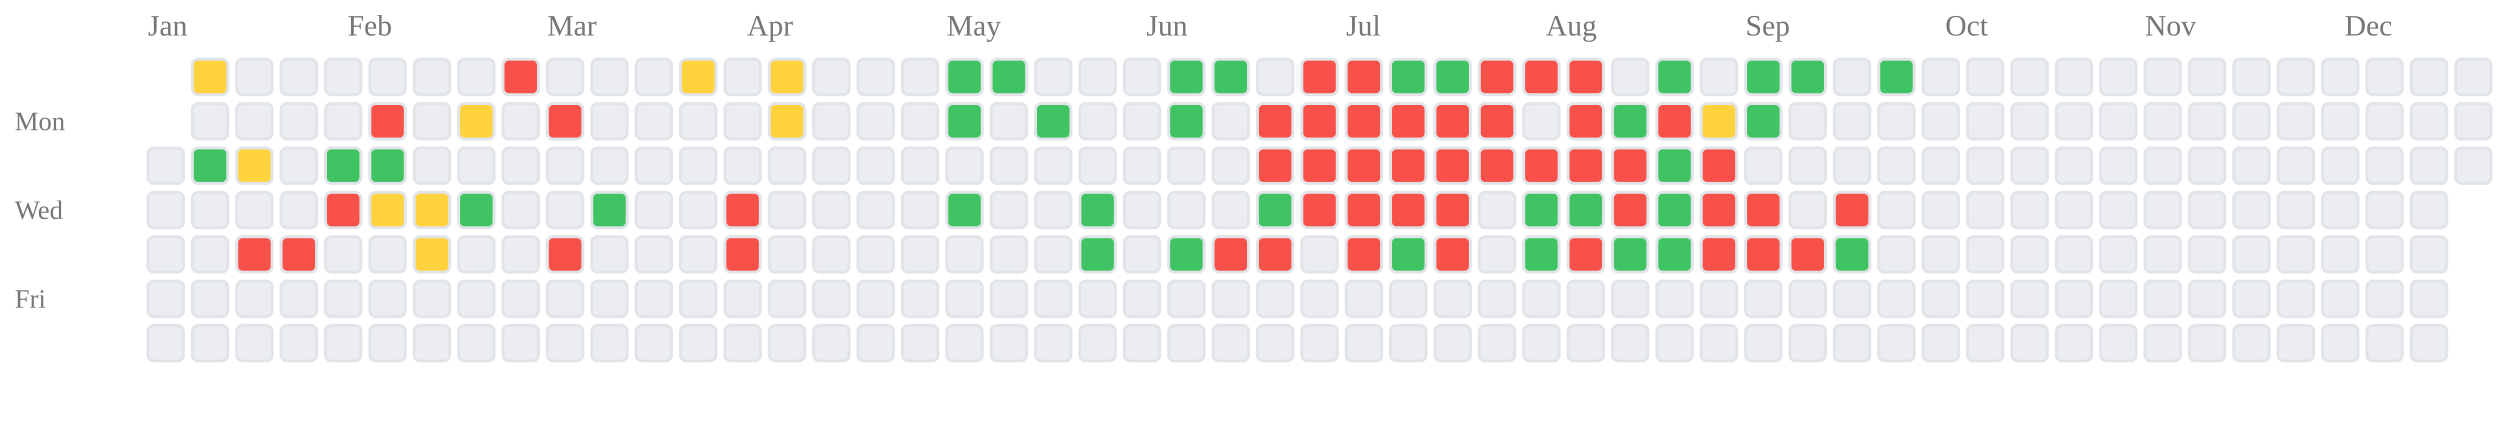
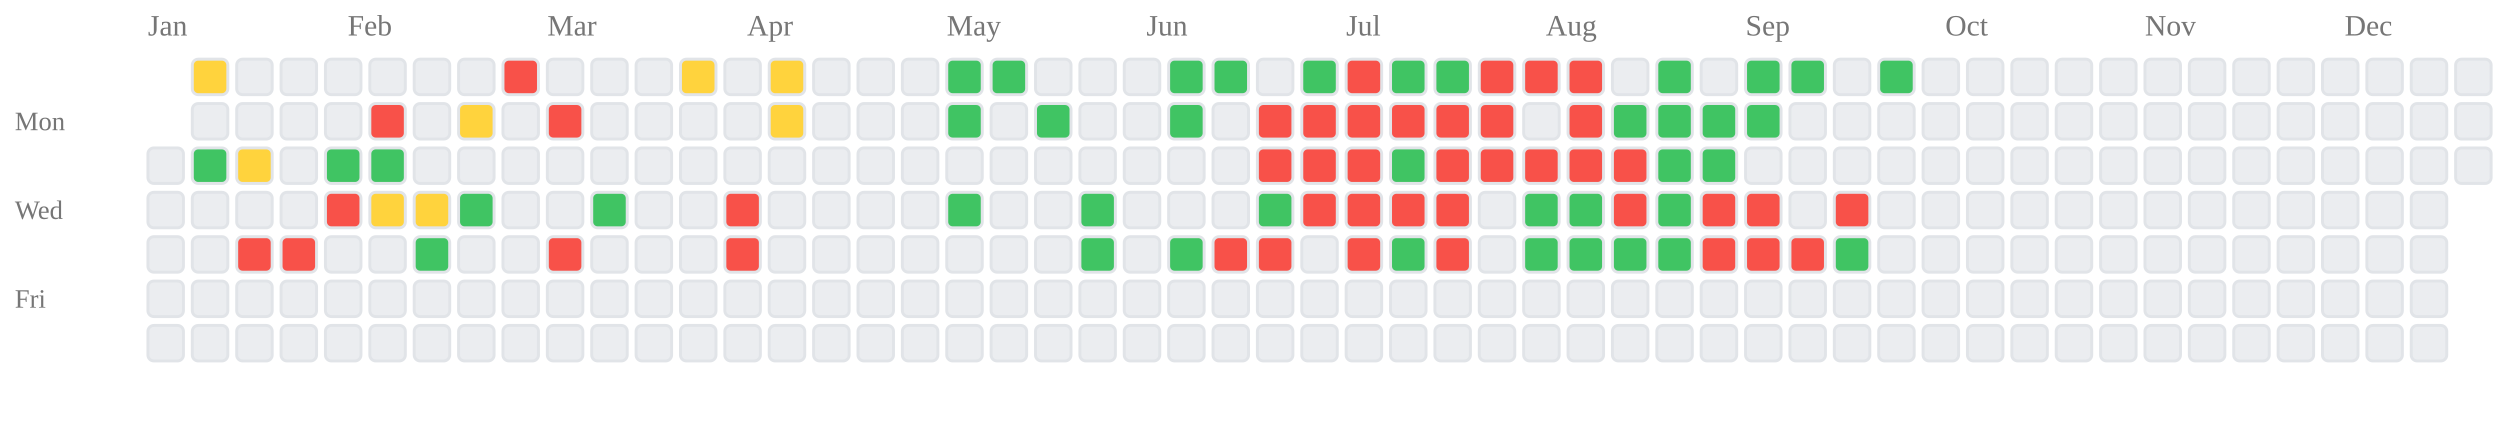
<svg xmlns="http://www.w3.org/2000/svg" width="845" height="145">
  <style>
        .month { font-size: 10px; fill: #767676; }
        .day { font-size: 9px; fill: #767676; }
        .cell { stroke: #e1e4e8; stroke-width: 1; }
        .cell-profit { fill: #40c463; }
        .cell-loss { fill: #f85149; }
        .cell-breakeven { fill: #ffd33d; }
        .cell-empty { fill: #ebedf0; }
    </style>
  <text x="50.0" y="12" class="month">Jan</text>
  <text x="117.5" y="12" class="month">Feb</text>
  <text x="185.0" y="12" class="month">Mar</text>
  <text x="252.5" y="12" class="month">Apr</text>
  <text x="320.0" y="12" class="month">May</text>
  <text x="387.5" y="12" class="month">Jun</text>
  <text x="455.0" y="12" class="month">Jul</text>
  <text x="522.5" y="12" class="month">Aug</text>
  <text x="590.0" y="12" class="month">Sep</text>
  <text x="657.5" y="12" class="month">Oct</text>
  <text x="725.0" y="12" class="month">Nov</text>
  <text x="792.5" y="12" class="month">Dec</text>
  <text x="5" y="44" class="day">Mon</text>
  <text x="5" y="74" class="day">Wed</text>
  <text x="5" y="104" class="day">Fri</text>
  <rect x="50" y="50" width="12" height="12" class="cell cell-empty" rx="2" ry="2" />
  <rect x="50" y="65" width="12" height="12" class="cell cell-empty" rx="2" ry="2" />
  <rect x="50" y="80" width="12" height="12" class="cell cell-empty" rx="2" ry="2" />
  <rect x="50" y="95" width="12" height="12" class="cell cell-empty" rx="2" ry="2" />
  <rect x="50" y="110" width="12" height="12" class="cell cell-empty" rx="2" ry="2" />
  <rect x="65" y="20" width="12" height="12" class="cell cell-breakeven" rx="2" ry="2" />
  <rect x="65" y="35" width="12" height="12" class="cell cell-empty" rx="2" ry="2" />
  <rect x="65" y="50" width="12" height="12" class="cell cell-profit" rx="2" ry="2" />
  <rect x="65" y="65" width="12" height="12" class="cell cell-empty" rx="2" ry="2" />
  <rect x="65" y="80" width="12" height="12" class="cell cell-empty" rx="2" ry="2" />
  <rect x="65" y="95" width="12" height="12" class="cell cell-empty" rx="2" ry="2" />
  <rect x="65" y="110" width="12" height="12" class="cell cell-empty" rx="2" ry="2" />
  <rect x="80" y="20" width="12" height="12" class="cell cell-empty" rx="2" ry="2" />
  <rect x="80" y="35" width="12" height="12" class="cell cell-empty" rx="2" ry="2" />
  <rect x="80" y="50" width="12" height="12" class="cell cell-breakeven" rx="2" ry="2" />
  <rect x="80" y="65" width="12" height="12" class="cell cell-empty" rx="2" ry="2" />
  <rect x="80" y="80" width="12" height="12" class="cell cell-loss" rx="2" ry="2" />
  <rect x="80" y="95" width="12" height="12" class="cell cell-empty" rx="2" ry="2" />
  <rect x="80" y="110" width="12" height="12" class="cell cell-empty" rx="2" ry="2" />
  <rect x="95" y="20" width="12" height="12" class="cell cell-empty" rx="2" ry="2" />
  <rect x="95" y="35" width="12" height="12" class="cell cell-empty" rx="2" ry="2" />
  <rect x="95" y="50" width="12" height="12" class="cell cell-empty" rx="2" ry="2" />
  <rect x="95" y="65" width="12" height="12" class="cell cell-empty" rx="2" ry="2" />
  <rect x="95" y="80" width="12" height="12" class="cell cell-loss" rx="2" ry="2" />
  <rect x="95" y="95" width="12" height="12" class="cell cell-empty" rx="2" ry="2" />
  <rect x="95" y="110" width="12" height="12" class="cell cell-empty" rx="2" ry="2" />
  <rect x="110" y="20" width="12" height="12" class="cell cell-empty" rx="2" ry="2" />
  <rect x="110" y="35" width="12" height="12" class="cell cell-empty" rx="2" ry="2" />
  <rect x="110" y="50" width="12" height="12" class="cell cell-profit" rx="2" ry="2" />
  <rect x="110" y="65" width="12" height="12" class="cell cell-loss" rx="2" ry="2" />
  <rect x="110" y="80" width="12" height="12" class="cell cell-empty" rx="2" ry="2" />
  <rect x="110" y="95" width="12" height="12" class="cell cell-empty" rx="2" ry="2" />
  <rect x="110" y="110" width="12" height="12" class="cell cell-empty" rx="2" ry="2" />
  <rect x="125" y="20" width="12" height="12" class="cell cell-empty" rx="2" ry="2" />
  <rect x="125" y="35" width="12" height="12" class="cell cell-loss" rx="2" ry="2" />
  <rect x="125" y="50" width="12" height="12" class="cell cell-profit" rx="2" ry="2" />
  <rect x="125" y="65" width="12" height="12" class="cell cell-breakeven" rx="2" ry="2" />
  <rect x="125" y="80" width="12" height="12" class="cell cell-empty" rx="2" ry="2" />
  <rect x="125" y="95" width="12" height="12" class="cell cell-empty" rx="2" ry="2" />
  <rect x="125" y="110" width="12" height="12" class="cell cell-empty" rx="2" ry="2" />
  <rect x="140" y="20" width="12" height="12" class="cell cell-empty" rx="2" ry="2" />
  <rect x="140" y="35" width="12" height="12" class="cell cell-empty" rx="2" ry="2" />
  <rect x="140" y="50" width="12" height="12" class="cell cell-empty" rx="2" ry="2" />
  <rect x="140" y="65" width="12" height="12" class="cell cell-breakeven" rx="2" ry="2" />
-   <rect x="140" y="80" width="12" height="12" class="cell cell-breakeven" rx="2" ry="2" />
+   <rect x="140" y="80" width="12" height="12" class="cell cell-profit" rx="2" ry="2" />
  <rect x="140" y="95" width="12" height="12" class="cell cell-empty" rx="2" ry="2" />
  <rect x="140" y="110" width="12" height="12" class="cell cell-empty" rx="2" ry="2" />
  <rect x="155" y="20" width="12" height="12" class="cell cell-empty" rx="2" ry="2" />
  <rect x="155" y="35" width="12" height="12" class="cell cell-breakeven" rx="2" ry="2" />
  <rect x="155" y="50" width="12" height="12" class="cell cell-empty" rx="2" ry="2" />
  <rect x="155" y="65" width="12" height="12" class="cell cell-profit" rx="2" ry="2" />
  <rect x="155" y="80" width="12" height="12" class="cell cell-empty" rx="2" ry="2" />
  <rect x="155" y="95" width="12" height="12" class="cell cell-empty" rx="2" ry="2" />
  <rect x="155" y="110" width="12" height="12" class="cell cell-empty" rx="2" ry="2" />
  <rect x="170" y="20" width="12" height="12" class="cell cell-loss" rx="2" ry="2" />
  <rect x="170" y="35" width="12" height="12" class="cell cell-empty" rx="2" ry="2" />
  <rect x="170" y="50" width="12" height="12" class="cell cell-empty" rx="2" ry="2" />
  <rect x="170" y="65" width="12" height="12" class="cell cell-empty" rx="2" ry="2" />
  <rect x="170" y="80" width="12" height="12" class="cell cell-empty" rx="2" ry="2" />
  <rect x="170" y="95" width="12" height="12" class="cell cell-empty" rx="2" ry="2" />
  <rect x="170" y="110" width="12" height="12" class="cell cell-empty" rx="2" ry="2" />
  <rect x="185" y="20" width="12" height="12" class="cell cell-empty" rx="2" ry="2" />
  <rect x="185" y="35" width="12" height="12" class="cell cell-loss" rx="2" ry="2" />
  <rect x="185" y="50" width="12" height="12" class="cell cell-empty" rx="2" ry="2" />
  <rect x="185" y="65" width="12" height="12" class="cell cell-empty" rx="2" ry="2" />
  <rect x="185" y="80" width="12" height="12" class="cell cell-loss" rx="2" ry="2" />
  <rect x="185" y="95" width="12" height="12" class="cell cell-empty" rx="2" ry="2" />
  <rect x="185" y="110" width="12" height="12" class="cell cell-empty" rx="2" ry="2" />
  <rect x="200" y="20" width="12" height="12" class="cell cell-empty" rx="2" ry="2" />
  <rect x="200" y="35" width="12" height="12" class="cell cell-empty" rx="2" ry="2" />
  <rect x="200" y="50" width="12" height="12" class="cell cell-empty" rx="2" ry="2" />
  <rect x="200" y="65" width="12" height="12" class="cell cell-profit" rx="2" ry="2" />
  <rect x="200" y="80" width="12" height="12" class="cell cell-empty" rx="2" ry="2" />
  <rect x="200" y="95" width="12" height="12" class="cell cell-empty" rx="2" ry="2" />
  <rect x="200" y="110" width="12" height="12" class="cell cell-empty" rx="2" ry="2" />
  <rect x="215" y="20" width="12" height="12" class="cell cell-empty" rx="2" ry="2" />
  <rect x="215" y="35" width="12" height="12" class="cell cell-empty" rx="2" ry="2" />
  <rect x="215" y="50" width="12" height="12" class="cell cell-empty" rx="2" ry="2" />
  <rect x="215" y="65" width="12" height="12" class="cell cell-empty" rx="2" ry="2" />
  <rect x="215" y="80" width="12" height="12" class="cell cell-empty" rx="2" ry="2" />
  <rect x="215" y="95" width="12" height="12" class="cell cell-empty" rx="2" ry="2" />
  <rect x="215" y="110" width="12" height="12" class="cell cell-empty" rx="2" ry="2" />
  <rect x="230" y="20" width="12" height="12" class="cell cell-breakeven" rx="2" ry="2" />
  <rect x="230" y="35" width="12" height="12" class="cell cell-empty" rx="2" ry="2" />
  <rect x="230" y="50" width="12" height="12" class="cell cell-empty" rx="2" ry="2" />
  <rect x="230" y="65" width="12" height="12" class="cell cell-empty" rx="2" ry="2" />
  <rect x="230" y="80" width="12" height="12" class="cell cell-empty" rx="2" ry="2" />
  <rect x="230" y="95" width="12" height="12" class="cell cell-empty" rx="2" ry="2" />
  <rect x="230" y="110" width="12" height="12" class="cell cell-empty" rx="2" ry="2" />
  <rect x="245" y="20" width="12" height="12" class="cell cell-empty" rx="2" ry="2" />
  <rect x="245" y="35" width="12" height="12" class="cell cell-empty" rx="2" ry="2" />
  <rect x="245" y="50" width="12" height="12" class="cell cell-empty" rx="2" ry="2" />
  <rect x="245" y="65" width="12" height="12" class="cell cell-loss" rx="2" ry="2" />
  <rect x="245" y="80" width="12" height="12" class="cell cell-loss" rx="2" ry="2" />
  <rect x="245" y="95" width="12" height="12" class="cell cell-empty" rx="2" ry="2" />
  <rect x="245" y="110" width="12" height="12" class="cell cell-empty" rx="2" ry="2" />
  <rect x="260" y="20" width="12" height="12" class="cell cell-breakeven" rx="2" ry="2" />
  <rect x="260" y="35" width="12" height="12" class="cell cell-breakeven" rx="2" ry="2" />
  <rect x="260" y="50" width="12" height="12" class="cell cell-empty" rx="2" ry="2" />
  <rect x="260" y="65" width="12" height="12" class="cell cell-empty" rx="2" ry="2" />
  <rect x="260" y="80" width="12" height="12" class="cell cell-empty" rx="2" ry="2" />
  <rect x="260" y="95" width="12" height="12" class="cell cell-empty" rx="2" ry="2" />
  <rect x="260" y="110" width="12" height="12" class="cell cell-empty" rx="2" ry="2" />
  <rect x="275" y="20" width="12" height="12" class="cell cell-empty" rx="2" ry="2" />
  <rect x="275" y="35" width="12" height="12" class="cell cell-empty" rx="2" ry="2" />
  <rect x="275" y="50" width="12" height="12" class="cell cell-empty" rx="2" ry="2" />
  <rect x="275" y="65" width="12" height="12" class="cell cell-empty" rx="2" ry="2" />
  <rect x="275" y="80" width="12" height="12" class="cell cell-empty" rx="2" ry="2" />
  <rect x="275" y="95" width="12" height="12" class="cell cell-empty" rx="2" ry="2" />
  <rect x="275" y="110" width="12" height="12" class="cell cell-empty" rx="2" ry="2" />
  <rect x="290" y="20" width="12" height="12" class="cell cell-empty" rx="2" ry="2" />
  <rect x="290" y="35" width="12" height="12" class="cell cell-empty" rx="2" ry="2" />
  <rect x="290" y="50" width="12" height="12" class="cell cell-empty" rx="2" ry="2" />
  <rect x="290" y="65" width="12" height="12" class="cell cell-empty" rx="2" ry="2" />
  <rect x="290" y="80" width="12" height="12" class="cell cell-empty" rx="2" ry="2" />
  <rect x="290" y="95" width="12" height="12" class="cell cell-empty" rx="2" ry="2" />
  <rect x="290" y="110" width="12" height="12" class="cell cell-empty" rx="2" ry="2" />
  <rect x="305" y="20" width="12" height="12" class="cell cell-empty" rx="2" ry="2" />
  <rect x="305" y="35" width="12" height="12" class="cell cell-empty" rx="2" ry="2" />
  <rect x="305" y="50" width="12" height="12" class="cell cell-empty" rx="2" ry="2" />
  <rect x="305" y="65" width="12" height="12" class="cell cell-empty" rx="2" ry="2" />
  <rect x="305" y="80" width="12" height="12" class="cell cell-empty" rx="2" ry="2" />
  <rect x="305" y="95" width="12" height="12" class="cell cell-empty" rx="2" ry="2" />
  <rect x="305" y="110" width="12" height="12" class="cell cell-empty" rx="2" ry="2" />
  <rect x="320" y="20" width="12" height="12" class="cell cell-profit" rx="2" ry="2" />
  <rect x="320" y="35" width="12" height="12" class="cell cell-profit" rx="2" ry="2" />
  <rect x="320" y="50" width="12" height="12" class="cell cell-empty" rx="2" ry="2" />
  <rect x="320" y="65" width="12" height="12" class="cell cell-profit" rx="2" ry="2" />
  <rect x="320" y="80" width="12" height="12" class="cell cell-empty" rx="2" ry="2" />
  <rect x="320" y="95" width="12" height="12" class="cell cell-empty" rx="2" ry="2" />
  <rect x="320" y="110" width="12" height="12" class="cell cell-empty" rx="2" ry="2" />
  <rect x="335" y="20" width="12" height="12" class="cell cell-profit" rx="2" ry="2" />
  <rect x="335" y="35" width="12" height="12" class="cell cell-empty" rx="2" ry="2" />
  <rect x="335" y="50" width="12" height="12" class="cell cell-empty" rx="2" ry="2" />
  <rect x="335" y="65" width="12" height="12" class="cell cell-empty" rx="2" ry="2" />
  <rect x="335" y="80" width="12" height="12" class="cell cell-empty" rx="2" ry="2" />
  <rect x="335" y="95" width="12" height="12" class="cell cell-empty" rx="2" ry="2" />
  <rect x="335" y="110" width="12" height="12" class="cell cell-empty" rx="2" ry="2" />
  <rect x="350" y="20" width="12" height="12" class="cell cell-empty" rx="2" ry="2" />
  <rect x="350" y="35" width="12" height="12" class="cell cell-profit" rx="2" ry="2" />
  <rect x="350" y="50" width="12" height="12" class="cell cell-empty" rx="2" ry="2" />
  <rect x="350" y="65" width="12" height="12" class="cell cell-empty" rx="2" ry="2" />
  <rect x="350" y="80" width="12" height="12" class="cell cell-empty" rx="2" ry="2" />
  <rect x="350" y="95" width="12" height="12" class="cell cell-empty" rx="2" ry="2" />
  <rect x="350" y="110" width="12" height="12" class="cell cell-empty" rx="2" ry="2" />
  <rect x="365" y="20" width="12" height="12" class="cell cell-empty" rx="2" ry="2" />
  <rect x="365" y="35" width="12" height="12" class="cell cell-empty" rx="2" ry="2" />
  <rect x="365" y="50" width="12" height="12" class="cell cell-empty" rx="2" ry="2" />
  <rect x="365" y="65" width="12" height="12" class="cell cell-profit" rx="2" ry="2" />
  <rect x="365" y="80" width="12" height="12" class="cell cell-profit" rx="2" ry="2" />
  <rect x="365" y="95" width="12" height="12" class="cell cell-empty" rx="2" ry="2" />
  <rect x="365" y="110" width="12" height="12" class="cell cell-empty" rx="2" ry="2" />
  <rect x="380" y="20" width="12" height="12" class="cell cell-empty" rx="2" ry="2" />
  <rect x="380" y="35" width="12" height="12" class="cell cell-empty" rx="2" ry="2" />
  <rect x="380" y="50" width="12" height="12" class="cell cell-empty" rx="2" ry="2" />
  <rect x="380" y="65" width="12" height="12" class="cell cell-empty" rx="2" ry="2" />
  <rect x="380" y="80" width="12" height="12" class="cell cell-empty" rx="2" ry="2" />
  <rect x="380" y="95" width="12" height="12" class="cell cell-empty" rx="2" ry="2" />
  <rect x="380" y="110" width="12" height="12" class="cell cell-empty" rx="2" ry="2" />
  <rect x="395" y="20" width="12" height="12" class="cell cell-profit" rx="2" ry="2" />
  <rect x="395" y="35" width="12" height="12" class="cell cell-profit" rx="2" ry="2" />
  <rect x="395" y="50" width="12" height="12" class="cell cell-empty" rx="2" ry="2" />
  <rect x="395" y="65" width="12" height="12" class="cell cell-empty" rx="2" ry="2" />
  <rect x="395" y="80" width="12" height="12" class="cell cell-profit" rx="2" ry="2" />
  <rect x="395" y="95" width="12" height="12" class="cell cell-empty" rx="2" ry="2" />
  <rect x="395" y="110" width="12" height="12" class="cell cell-empty" rx="2" ry="2" />
  <rect x="410" y="20" width="12" height="12" class="cell cell-profit" rx="2" ry="2" />
  <rect x="410" y="35" width="12" height="12" class="cell cell-empty" rx="2" ry="2" />
  <rect x="410" y="50" width="12" height="12" class="cell cell-empty" rx="2" ry="2" />
  <rect x="410" y="65" width="12" height="12" class="cell cell-empty" rx="2" ry="2" />
  <rect x="410" y="80" width="12" height="12" class="cell cell-loss" rx="2" ry="2" />
  <rect x="410" y="95" width="12" height="12" class="cell cell-empty" rx="2" ry="2" />
  <rect x="410" y="110" width="12" height="12" class="cell cell-empty" rx="2" ry="2" />
  <rect x="425" y="20" width="12" height="12" class="cell cell-empty" rx="2" ry="2" />
  <rect x="425" y="35" width="12" height="12" class="cell cell-loss" rx="2" ry="2" />
  <rect x="425" y="50" width="12" height="12" class="cell cell-loss" rx="2" ry="2" />
  <rect x="425" y="65" width="12" height="12" class="cell cell-profit" rx="2" ry="2" />
  <rect x="425" y="80" width="12" height="12" class="cell cell-loss" rx="2" ry="2" />
  <rect x="425" y="95" width="12" height="12" class="cell cell-empty" rx="2" ry="2" />
  <rect x="425" y="110" width="12" height="12" class="cell cell-empty" rx="2" ry="2" />
-   <rect x="440" y="20" width="12" height="12" class="cell cell-loss" rx="2" ry="2" />
+   <rect x="440" y="20" width="12" height="12" class="cell cell-profit" rx="2" ry="2" />
  <rect x="440" y="35" width="12" height="12" class="cell cell-loss" rx="2" ry="2" />
  <rect x="440" y="50" width="12" height="12" class="cell cell-loss" rx="2" ry="2" />
  <rect x="440" y="65" width="12" height="12" class="cell cell-loss" rx="2" ry="2" />
  <rect x="440" y="80" width="12" height="12" class="cell cell-empty" rx="2" ry="2" />
  <rect x="440" y="95" width="12" height="12" class="cell cell-empty" rx="2" ry="2" />
  <rect x="440" y="110" width="12" height="12" class="cell cell-empty" rx="2" ry="2" />
  <rect x="455" y="20" width="12" height="12" class="cell cell-loss" rx="2" ry="2" />
  <rect x="455" y="35" width="12" height="12" class="cell cell-loss" rx="2" ry="2" />
  <rect x="455" y="50" width="12" height="12" class="cell cell-loss" rx="2" ry="2" />
  <rect x="455" y="65" width="12" height="12" class="cell cell-loss" rx="2" ry="2" />
  <rect x="455" y="80" width="12" height="12" class="cell cell-loss" rx="2" ry="2" />
  <rect x="455" y="95" width="12" height="12" class="cell cell-empty" rx="2" ry="2" />
  <rect x="455" y="110" width="12" height="12" class="cell cell-empty" rx="2" ry="2" />
  <rect x="470" y="20" width="12" height="12" class="cell cell-profit" rx="2" ry="2" />
  <rect x="470" y="35" width="12" height="12" class="cell cell-loss" rx="2" ry="2" />
-   <rect x="470" y="50" width="12" height="12" class="cell cell-loss" rx="2" ry="2" />
+   <rect x="470" y="50" width="12" height="12" class="cell cell-profit" rx="2" ry="2" />
  <rect x="470" y="65" width="12" height="12" class="cell cell-loss" rx="2" ry="2" />
  <rect x="470" y="80" width="12" height="12" class="cell cell-profit" rx="2" ry="2" />
  <rect x="470" y="95" width="12" height="12" class="cell cell-empty" rx="2" ry="2" />
  <rect x="470" y="110" width="12" height="12" class="cell cell-empty" rx="2" ry="2" />
  <rect x="485" y="20" width="12" height="12" class="cell cell-profit" rx="2" ry="2" />
  <rect x="485" y="35" width="12" height="12" class="cell cell-loss" rx="2" ry="2" />
  <rect x="485" y="50" width="12" height="12" class="cell cell-loss" rx="2" ry="2" />
  <rect x="485" y="65" width="12" height="12" class="cell cell-loss" rx="2" ry="2" />
  <rect x="485" y="80" width="12" height="12" class="cell cell-loss" rx="2" ry="2" />
  <rect x="485" y="95" width="12" height="12" class="cell cell-empty" rx="2" ry="2" />
  <rect x="485" y="110" width="12" height="12" class="cell cell-empty" rx="2" ry="2" />
  <rect x="500" y="20" width="12" height="12" class="cell cell-loss" rx="2" ry="2" />
  <rect x="500" y="35" width="12" height="12" class="cell cell-loss" rx="2" ry="2" />
  <rect x="500" y="50" width="12" height="12" class="cell cell-loss" rx="2" ry="2" />
  <rect x="500" y="65" width="12" height="12" class="cell cell-empty" rx="2" ry="2" />
  <rect x="500" y="80" width="12" height="12" class="cell cell-empty" rx="2" ry="2" />
  <rect x="500" y="95" width="12" height="12" class="cell cell-empty" rx="2" ry="2" />
  <rect x="500" y="110" width="12" height="12" class="cell cell-empty" rx="2" ry="2" />
  <rect x="515" y="20" width="12" height="12" class="cell cell-loss" rx="2" ry="2" />
  <rect x="515" y="35" width="12" height="12" class="cell cell-empty" rx="2" ry="2" />
  <rect x="515" y="50" width="12" height="12" class="cell cell-loss" rx="2" ry="2" />
  <rect x="515" y="65" width="12" height="12" class="cell cell-profit" rx="2" ry="2" />
  <rect x="515" y="80" width="12" height="12" class="cell cell-profit" rx="2" ry="2" />
  <rect x="515" y="95" width="12" height="12" class="cell cell-empty" rx="2" ry="2" />
  <rect x="515" y="110" width="12" height="12" class="cell cell-empty" rx="2" ry="2" />
  <rect x="530" y="20" width="12" height="12" class="cell cell-loss" rx="2" ry="2" />
  <rect x="530" y="35" width="12" height="12" class="cell cell-loss" rx="2" ry="2" />
  <rect x="530" y="50" width="12" height="12" class="cell cell-loss" rx="2" ry="2" />
  <rect x="530" y="65" width="12" height="12" class="cell cell-profit" rx="2" ry="2" />
-   <rect x="530" y="80" width="12" height="12" class="cell cell-loss" rx="2" ry="2" />
+   <rect x="530" y="80" width="12" height="12" class="cell cell-profit" rx="2" ry="2" />
  <rect x="530" y="95" width="12" height="12" class="cell cell-empty" rx="2" ry="2" />
  <rect x="530" y="110" width="12" height="12" class="cell cell-empty" rx="2" ry="2" />
  <rect x="545" y="20" width="12" height="12" class="cell cell-empty" rx="2" ry="2" />
  <rect x="545" y="35" width="12" height="12" class="cell cell-profit" rx="2" ry="2" />
  <rect x="545" y="50" width="12" height="12" class="cell cell-loss" rx="2" ry="2" />
  <rect x="545" y="65" width="12" height="12" class="cell cell-loss" rx="2" ry="2" />
  <rect x="545" y="80" width="12" height="12" class="cell cell-profit" rx="2" ry="2" />
  <rect x="545" y="95" width="12" height="12" class="cell cell-empty" rx="2" ry="2" />
  <rect x="545" y="110" width="12" height="12" class="cell cell-empty" rx="2" ry="2" />
  <rect x="560" y="20" width="12" height="12" class="cell cell-profit" rx="2" ry="2" />
-   <rect x="560" y="35" width="12" height="12" class="cell cell-loss" rx="2" ry="2" />
+   <rect x="560" y="35" width="12" height="12" class="cell cell-profit" rx="2" ry="2" />
  <rect x="560" y="50" width="12" height="12" class="cell cell-profit" rx="2" ry="2" />
  <rect x="560" y="65" width="12" height="12" class="cell cell-profit" rx="2" ry="2" />
  <rect x="560" y="80" width="12" height="12" class="cell cell-profit" rx="2" ry="2" />
  <rect x="560" y="95" width="12" height="12" class="cell cell-empty" rx="2" ry="2" />
  <rect x="560" y="110" width="12" height="12" class="cell cell-empty" rx="2" ry="2" />
  <rect x="575" y="20" width="12" height="12" class="cell cell-empty" rx="2" ry="2" />
-   <rect x="575" y="35" width="12" height="12" class="cell cell-breakeven" rx="2" ry="2" />
-   <rect x="575" y="50" width="12" height="12" class="cell cell-loss" rx="2" ry="2" />
+   <rect x="575" y="35" width="12" height="12" class="cell cell-profit" rx="2" ry="2" />
+   <rect x="575" y="50" width="12" height="12" class="cell cell-profit" rx="2" ry="2" />
  <rect x="575" y="65" width="12" height="12" class="cell cell-loss" rx="2" ry="2" />
  <rect x="575" y="80" width="12" height="12" class="cell cell-loss" rx="2" ry="2" />
  <rect x="575" y="95" width="12" height="12" class="cell cell-empty" rx="2" ry="2" />
  <rect x="575" y="110" width="12" height="12" class="cell cell-empty" rx="2" ry="2" />
  <rect x="590" y="20" width="12" height="12" class="cell cell-profit" rx="2" ry="2" />
  <rect x="590" y="35" width="12" height="12" class="cell cell-profit" rx="2" ry="2" />
  <rect x="590" y="50" width="12" height="12" class="cell cell-empty" rx="2" ry="2" />
  <rect x="590" y="65" width="12" height="12" class="cell cell-loss" rx="2" ry="2" />
  <rect x="590" y="80" width="12" height="12" class="cell cell-loss" rx="2" ry="2" />
  <rect x="590" y="95" width="12" height="12" class="cell cell-empty" rx="2" ry="2" />
  <rect x="590" y="110" width="12" height="12" class="cell cell-empty" rx="2" ry="2" />
  <rect x="605" y="20" width="12" height="12" class="cell cell-profit" rx="2" ry="2" />
  <rect x="605" y="35" width="12" height="12" class="cell cell-empty" rx="2" ry="2" />
  <rect x="605" y="50" width="12" height="12" class="cell cell-empty" rx="2" ry="2" />
  <rect x="605" y="65" width="12" height="12" class="cell cell-empty" rx="2" ry="2" />
  <rect x="605" y="80" width="12" height="12" class="cell cell-loss" rx="2" ry="2" />
  <rect x="605" y="95" width="12" height="12" class="cell cell-empty" rx="2" ry="2" />
  <rect x="605" y="110" width="12" height="12" class="cell cell-empty" rx="2" ry="2" />
  <rect x="620" y="20" width="12" height="12" class="cell cell-empty" rx="2" ry="2" />
  <rect x="620" y="35" width="12" height="12" class="cell cell-empty" rx="2" ry="2" />
  <rect x="620" y="50" width="12" height="12" class="cell cell-empty" rx="2" ry="2" />
  <rect x="620" y="65" width="12" height="12" class="cell cell-loss" rx="2" ry="2" />
  <rect x="620" y="80" width="12" height="12" class="cell cell-profit" rx="2" ry="2" />
  <rect x="620" y="95" width="12" height="12" class="cell cell-empty" rx="2" ry="2" />
  <rect x="620" y="110" width="12" height="12" class="cell cell-empty" rx="2" ry="2" />
  <rect x="635" y="20" width="12" height="12" class="cell cell-profit" rx="2" ry="2" />
  <rect x="635" y="35" width="12" height="12" class="cell cell-empty" rx="2" ry="2" />
  <rect x="635" y="50" width="12" height="12" class="cell cell-empty" rx="2" ry="2" />
  <rect x="635" y="65" width="12" height="12" class="cell cell-empty" rx="2" ry="2" />
  <rect x="635" y="80" width="12" height="12" class="cell cell-empty" rx="2" ry="2" />
  <rect x="635" y="95" width="12" height="12" class="cell cell-empty" rx="2" ry="2" />
  <rect x="635" y="110" width="12" height="12" class="cell cell-empty" rx="2" ry="2" />
  <rect x="650" y="20" width="12" height="12" class="cell cell-empty" rx="2" ry="2" />
  <rect x="650" y="35" width="12" height="12" class="cell cell-empty" rx="2" ry="2" />
  <rect x="650" y="50" width="12" height="12" class="cell cell-empty" rx="2" ry="2" />
  <rect x="650" y="65" width="12" height="12" class="cell cell-empty" rx="2" ry="2" />
  <rect x="650" y="80" width="12" height="12" class="cell cell-empty" rx="2" ry="2" />
  <rect x="650" y="95" width="12" height="12" class="cell cell-empty" rx="2" ry="2" />
  <rect x="650" y="110" width="12" height="12" class="cell cell-empty" rx="2" ry="2" />
  <rect x="665" y="20" width="12" height="12" class="cell cell-empty" rx="2" ry="2" />
  <rect x="665" y="35" width="12" height="12" class="cell cell-empty" rx="2" ry="2" />
  <rect x="665" y="50" width="12" height="12" class="cell cell-empty" rx="2" ry="2" />
  <rect x="665" y="65" width="12" height="12" class="cell cell-empty" rx="2" ry="2" />
  <rect x="665" y="80" width="12" height="12" class="cell cell-empty" rx="2" ry="2" />
  <rect x="665" y="95" width="12" height="12" class="cell cell-empty" rx="2" ry="2" />
  <rect x="665" y="110" width="12" height="12" class="cell cell-empty" rx="2" ry="2" />
  <rect x="680" y="20" width="12" height="12" class="cell cell-empty" rx="2" ry="2" />
  <rect x="680" y="35" width="12" height="12" class="cell cell-empty" rx="2" ry="2" />
  <rect x="680" y="50" width="12" height="12" class="cell cell-empty" rx="2" ry="2" />
  <rect x="680" y="65" width="12" height="12" class="cell cell-empty" rx="2" ry="2" />
  <rect x="680" y="80" width="12" height="12" class="cell cell-empty" rx="2" ry="2" />
  <rect x="680" y="95" width="12" height="12" class="cell cell-empty" rx="2" ry="2" />
  <rect x="680" y="110" width="12" height="12" class="cell cell-empty" rx="2" ry="2" />
  <rect x="695" y="20" width="12" height="12" class="cell cell-empty" rx="2" ry="2" />
  <rect x="695" y="35" width="12" height="12" class="cell cell-empty" rx="2" ry="2" />
  <rect x="695" y="50" width="12" height="12" class="cell cell-empty" rx="2" ry="2" />
  <rect x="695" y="65" width="12" height="12" class="cell cell-empty" rx="2" ry="2" />
  <rect x="695" y="80" width="12" height="12" class="cell cell-empty" rx="2" ry="2" />
  <rect x="695" y="95" width="12" height="12" class="cell cell-empty" rx="2" ry="2" />
  <rect x="695" y="110" width="12" height="12" class="cell cell-empty" rx="2" ry="2" />
  <rect x="710" y="20" width="12" height="12" class="cell cell-empty" rx="2" ry="2" />
  <rect x="710" y="35" width="12" height="12" class="cell cell-empty" rx="2" ry="2" />
  <rect x="710" y="50" width="12" height="12" class="cell cell-empty" rx="2" ry="2" />
  <rect x="710" y="65" width="12" height="12" class="cell cell-empty" rx="2" ry="2" />
  <rect x="710" y="80" width="12" height="12" class="cell cell-empty" rx="2" ry="2" />
  <rect x="710" y="95" width="12" height="12" class="cell cell-empty" rx="2" ry="2" />
  <rect x="710" y="110" width="12" height="12" class="cell cell-empty" rx="2" ry="2" />
  <rect x="725" y="20" width="12" height="12" class="cell cell-empty" rx="2" ry="2" />
  <rect x="725" y="35" width="12" height="12" class="cell cell-empty" rx="2" ry="2" />
  <rect x="725" y="50" width="12" height="12" class="cell cell-empty" rx="2" ry="2" />
  <rect x="725" y="65" width="12" height="12" class="cell cell-empty" rx="2" ry="2" />
  <rect x="725" y="80" width="12" height="12" class="cell cell-empty" rx="2" ry="2" />
  <rect x="725" y="95" width="12" height="12" class="cell cell-empty" rx="2" ry="2" />
  <rect x="725" y="110" width="12" height="12" class="cell cell-empty" rx="2" ry="2" />
  <rect x="740" y="20" width="12" height="12" class="cell cell-empty" rx="2" ry="2" />
  <rect x="740" y="35" width="12" height="12" class="cell cell-empty" rx="2" ry="2" />
  <rect x="740" y="50" width="12" height="12" class="cell cell-empty" rx="2" ry="2" />
  <rect x="740" y="65" width="12" height="12" class="cell cell-empty" rx="2" ry="2" />
  <rect x="740" y="80" width="12" height="12" class="cell cell-empty" rx="2" ry="2" />
  <rect x="740" y="95" width="12" height="12" class="cell cell-empty" rx="2" ry="2" />
  <rect x="740" y="110" width="12" height="12" class="cell cell-empty" rx="2" ry="2" />
  <rect x="755" y="20" width="12" height="12" class="cell cell-empty" rx="2" ry="2" />
  <rect x="755" y="35" width="12" height="12" class="cell cell-empty" rx="2" ry="2" />
  <rect x="755" y="50" width="12" height="12" class="cell cell-empty" rx="2" ry="2" />
  <rect x="755" y="65" width="12" height="12" class="cell cell-empty" rx="2" ry="2" />
  <rect x="755" y="80" width="12" height="12" class="cell cell-empty" rx="2" ry="2" />
  <rect x="755" y="95" width="12" height="12" class="cell cell-empty" rx="2" ry="2" />
  <rect x="755" y="110" width="12" height="12" class="cell cell-empty" rx="2" ry="2" />
  <rect x="770" y="20" width="12" height="12" class="cell cell-empty" rx="2" ry="2" />
  <rect x="770" y="35" width="12" height="12" class="cell cell-empty" rx="2" ry="2" />
  <rect x="770" y="50" width="12" height="12" class="cell cell-empty" rx="2" ry="2" />
  <rect x="770" y="65" width="12" height="12" class="cell cell-empty" rx="2" ry="2" />
  <rect x="770" y="80" width="12" height="12" class="cell cell-empty" rx="2" ry="2" />
  <rect x="770" y="95" width="12" height="12" class="cell cell-empty" rx="2" ry="2" />
  <rect x="770" y="110" width="12" height="12" class="cell cell-empty" rx="2" ry="2" />
  <rect x="785" y="20" width="12" height="12" class="cell cell-empty" rx="2" ry="2" />
  <rect x="785" y="35" width="12" height="12" class="cell cell-empty" rx="2" ry="2" />
  <rect x="785" y="50" width="12" height="12" class="cell cell-empty" rx="2" ry="2" />
  <rect x="785" y="65" width="12" height="12" class="cell cell-empty" rx="2" ry="2" />
  <rect x="785" y="80" width="12" height="12" class="cell cell-empty" rx="2" ry="2" />
  <rect x="785" y="95" width="12" height="12" class="cell cell-empty" rx="2" ry="2" />
  <rect x="785" y="110" width="12" height="12" class="cell cell-empty" rx="2" ry="2" />
  <rect x="800" y="20" width="12" height="12" class="cell cell-empty" rx="2" ry="2" />
  <rect x="800" y="35" width="12" height="12" class="cell cell-empty" rx="2" ry="2" />
  <rect x="800" y="50" width="12" height="12" class="cell cell-empty" rx="2" ry="2" />
  <rect x="800" y="65" width="12" height="12" class="cell cell-empty" rx="2" ry="2" />
  <rect x="800" y="80" width="12" height="12" class="cell cell-empty" rx="2" ry="2" />
  <rect x="800" y="95" width="12" height="12" class="cell cell-empty" rx="2" ry="2" />
  <rect x="800" y="110" width="12" height="12" class="cell cell-empty" rx="2" ry="2" />
  <rect x="815" y="20" width="12" height="12" class="cell cell-empty" rx="2" ry="2" />
  <rect x="815" y="35" width="12" height="12" class="cell cell-empty" rx="2" ry="2" />
  <rect x="815" y="50" width="12" height="12" class="cell cell-empty" rx="2" ry="2" />
  <rect x="815" y="65" width="12" height="12" class="cell cell-empty" rx="2" ry="2" />
  <rect x="815" y="80" width="12" height="12" class="cell cell-empty" rx="2" ry="2" />
  <rect x="815" y="95" width="12" height="12" class="cell cell-empty" rx="2" ry="2" />
  <rect x="815" y="110" width="12" height="12" class="cell cell-empty" rx="2" ry="2" />
  <rect x="830" y="20" width="12" height="12" class="cell cell-empty" rx="2" ry="2" />
  <rect x="830" y="35" width="12" height="12" class="cell cell-empty" rx="2" ry="2" />
  <rect x="830" y="50" width="12" height="12" class="cell cell-empty" rx="2" ry="2" />
</svg>
